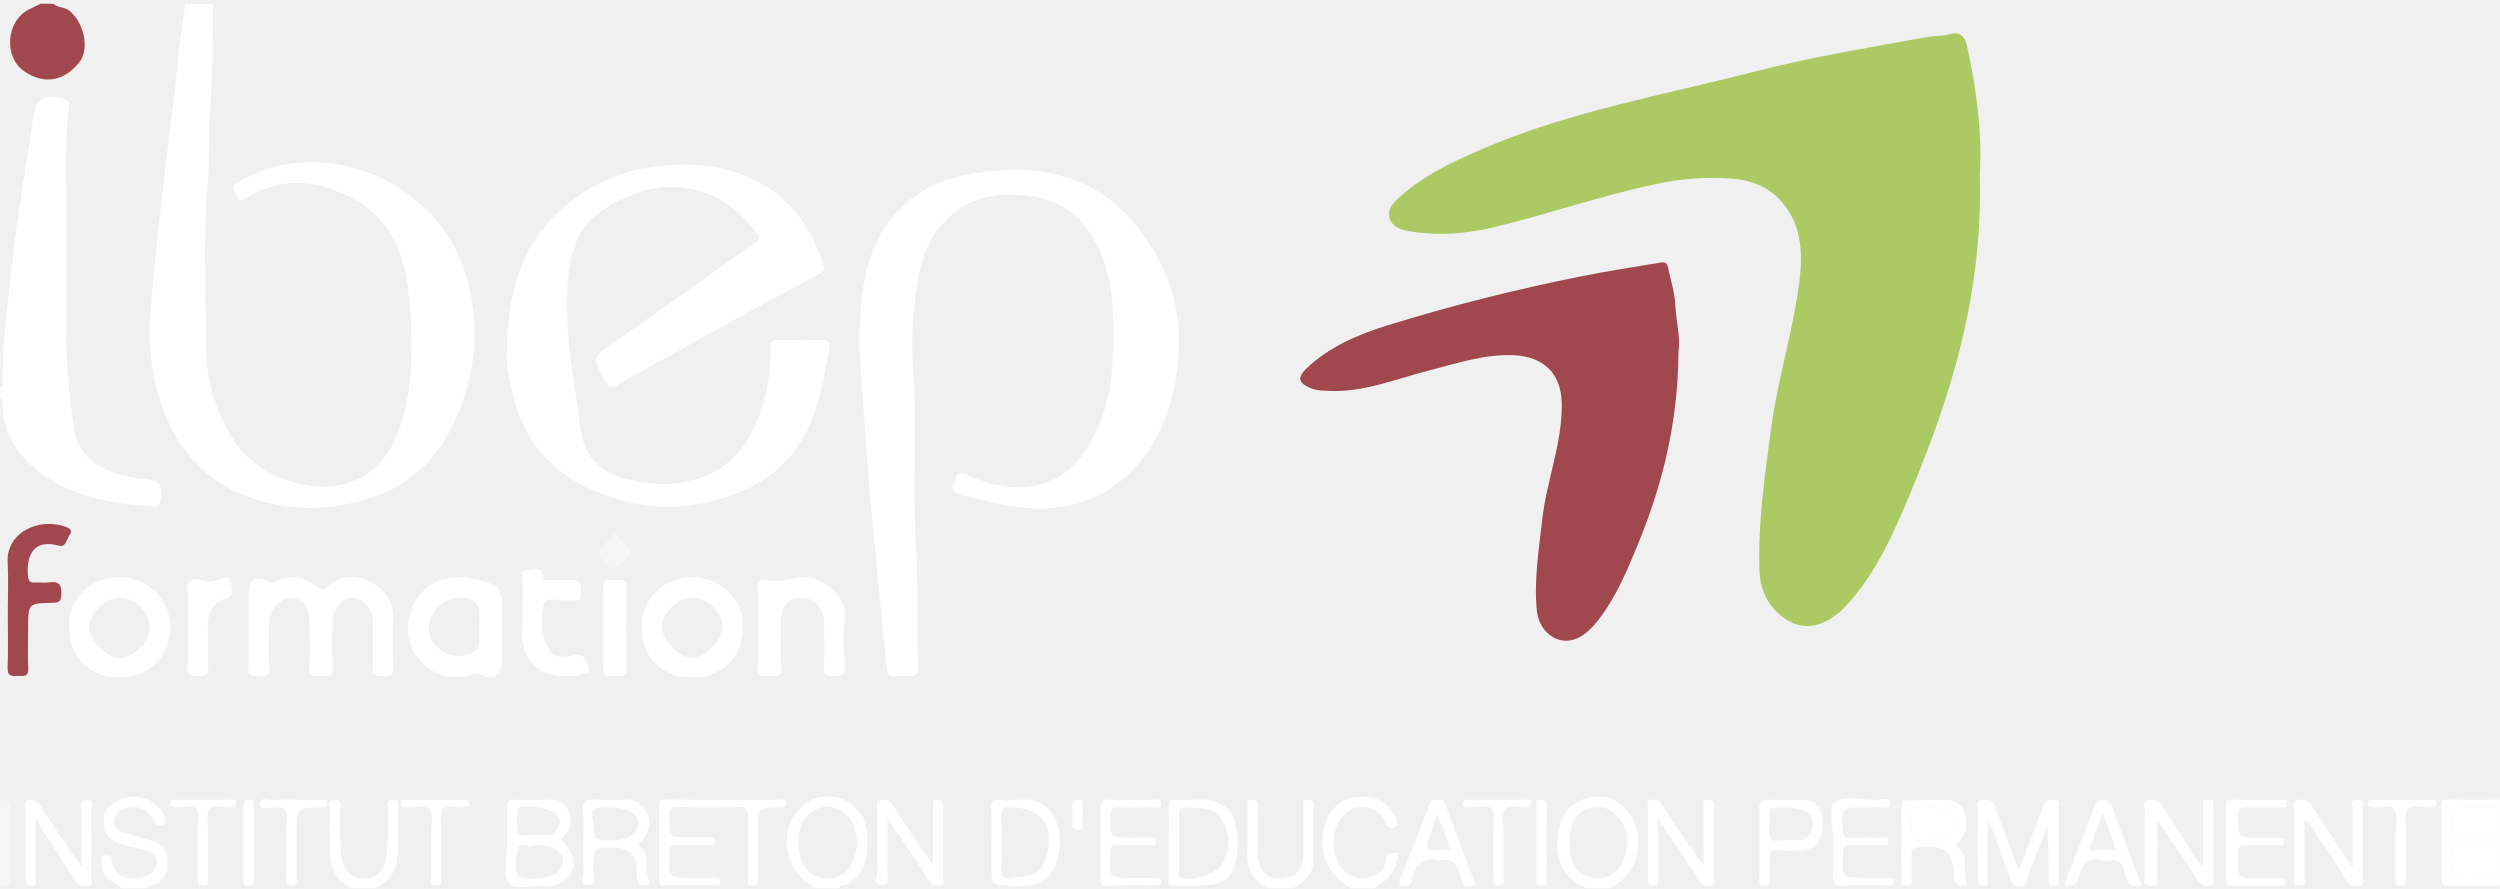
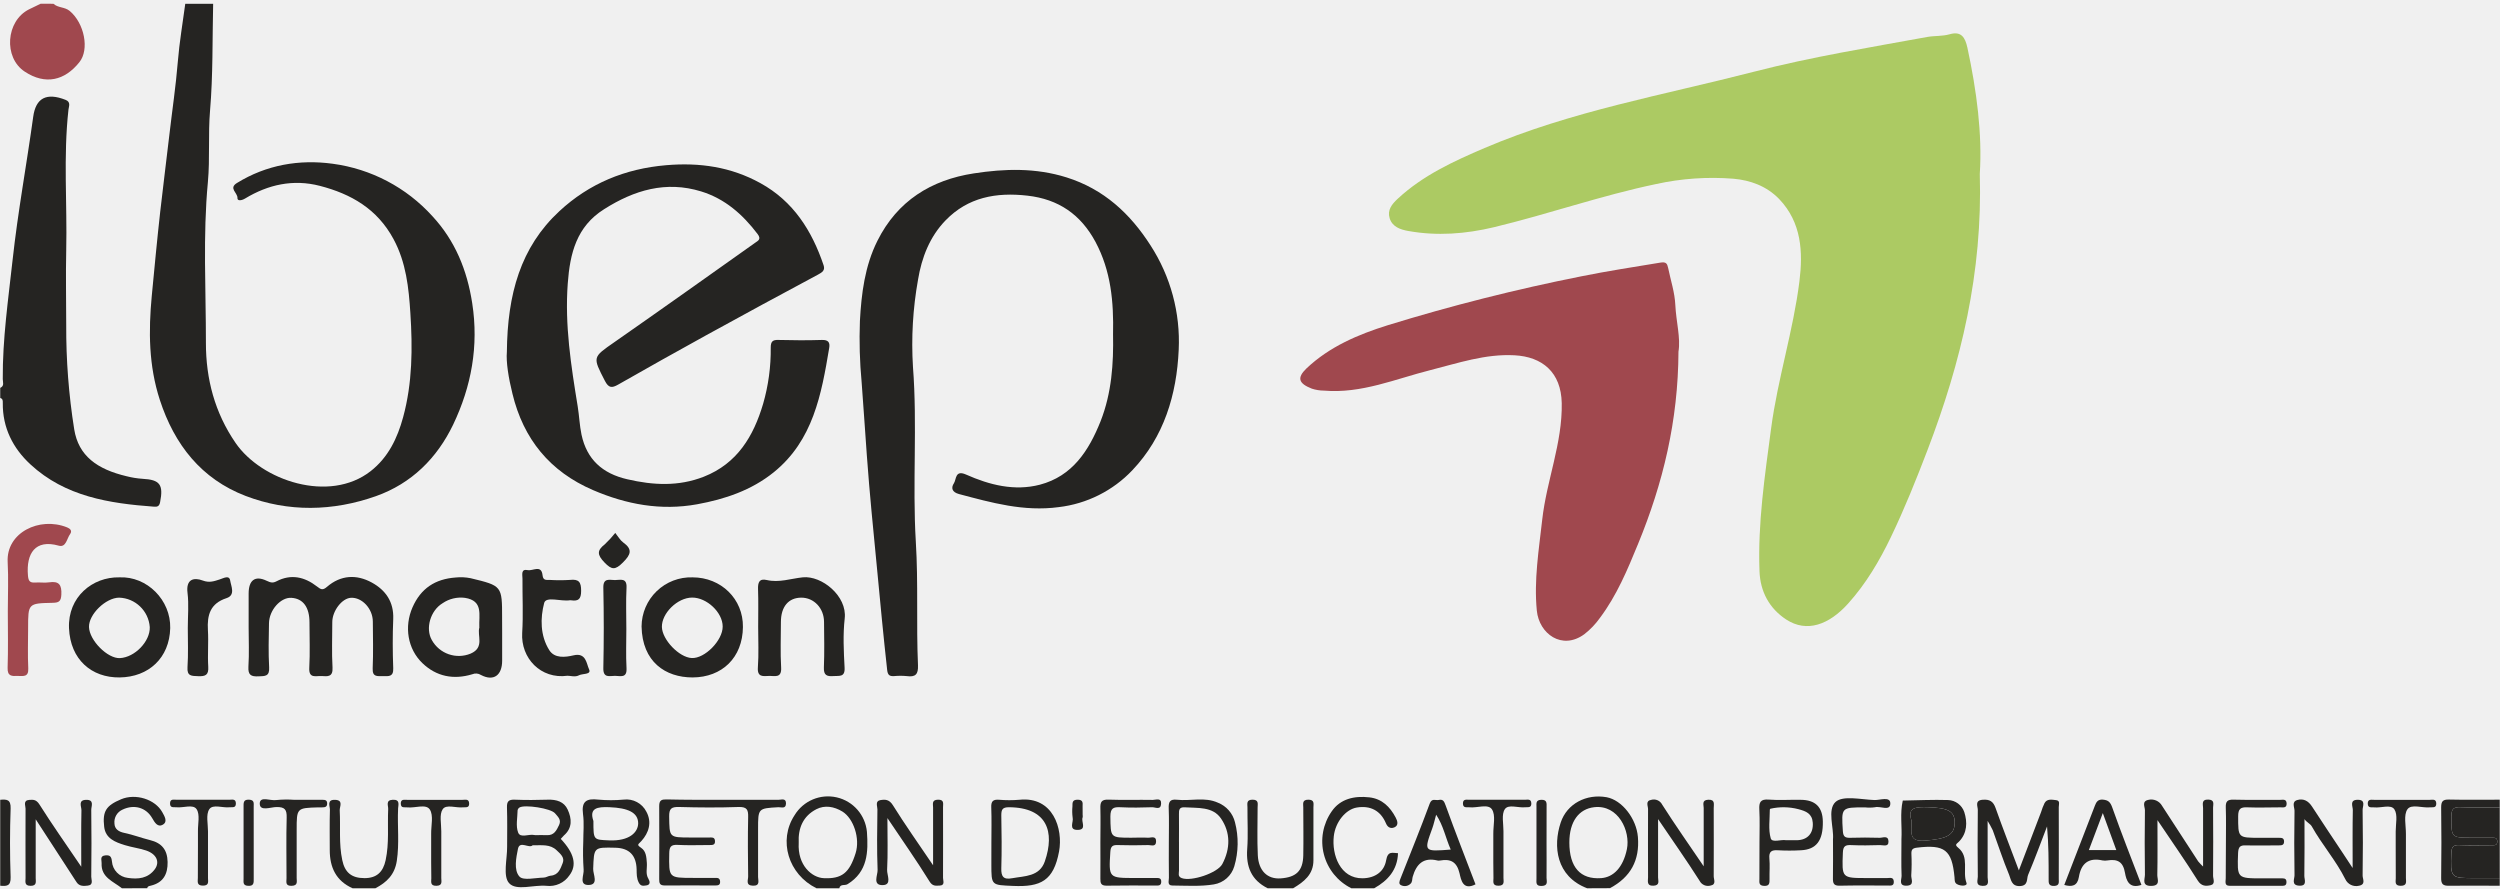
<svg xmlns="http://www.w3.org/2000/svg" id="Calque_1" data-name="Calque 1" viewBox="0 0 985.36 350.1">
  <defs>
-     <style>.cls-1{fill:#fff;}.cls-2{fill:#a0484e;}.cls-3{fill:#f6f6f6;}.cls-4{fill:#acca63;}.cls-5{fill:none;}</style>
+     <style>.cls-1{fill:#252422;}.cls-2{fill:#a0484e;}.cls-3{fill:#252422;}.cls-4{fill:#acca63;}.cls-5{fill:none;}</style>
  </defs>
  <path class="cls-1" d="M84.76.93C84.43,15,84.73,29,83.54,43c-.8,9.43,0,18.83-.85,28.17-2,21.16-.76,42.34-.78,63.5,0,14.08,3.46,27.38,11.71,39.38,10.23,14.85,36.93,23.82,53.21,11.1,6.95-5.43,10.56-13,12.81-21.27,3.68-13.48,3.75-27.35,2.85-41.08-.64-9.9-1.65-19.88-6.63-29.11-6.4-11.89-16.69-17.8-29.05-21-10.49-2.71-20.34-.53-29.47,5-1.47.88-3.11,1-3-.24.09-2-3.57-3.8-.22-5.87,11.65-7.19,24.57-9.39,37.75-7.6a64.5,64.5,0,0,1,39.32,20.68c8.94,9.65,13.66,21.21,15.68,34.28,2.62,16.91-.33,32.82-7.52,47.88C173,180,163,190,148.91,195c-17,6-34.48,6.34-51.32-.08-17.47-6.68-28.1-20.21-33.84-37.85-4.4-13.52-4.5-27.14-3.17-41.13,1.06-11.06,2.1-22.13,3.33-33.16,1.12-10,2.42-20,3.57-30,1.12-9.71,2.58-19.4,3.37-29.16C71.47,16,72.77,8.48,73.77.93Z" transform="translate(-0.75 0.56)" />
  <path class="cls-1" d="M.84,152.32c1.74-.75,1-2.3,1-3.46C1.73,133.1,4,117.55,5.71,101.94,7.78,83,11.24,64.35,13.83,45.53c1-7.5,5.24-9.7,12.8-6.72,2.13.84,1.24,2.62,1.11,3.81-2.07,18.49-.47,37-.89,55.54-.22,9.78,0,19.58,0,29.37A253.58,253.58,0,0,0,30,168.65c1.68,10.45,9,15.75,20.7,18.51a34.89,34.89,0,0,0,6.25,1c6.84.35,8.27,2.31,6.9,9.23-.32,1.61-1.08,1.85-2.34,1.76-17.73-1.29-35.08-4-48.77-16.68-6.89-6.37-11-14.44-10.89-24.17,0-.81.08-1.69-1-2Z" transform="translate(-0.75 0.56)" />
  <path class="cls-2" d="M21.82.93c1.8,1.66,4.46,1.19,6.41,2.83C34,8.58,36.1,19,32,24c-5.72,7.15-13.29,9.07-21.49,3.68-8.48-5.57-7.43-20,1.67-24.55,1.52-.77,3.07-1.49,4.61-2.23Z" transform="translate(-0.75 0.56)" />
  <path class="cls-1" d="M986,317.66v27.89h-9.47c-10,0-9.94,0-9.58-9.95.09-2.37.7-3.14,3.09-3.05,4.32.18,8.64.06,13,.05,1,0,2,0,2-1.49s-1-1.48-2-1.49h-8c-8.25,0-8.11,0-8.09-8.47,0-2.83.82-3.66,3.62-3.55C975.68,317.82,980.83,317.66,986,317.66Z" transform="translate(-0.75 0.56)" />
  <path class="cls-1" d="M322.56,349.54c-11.11-5.47-15.14-18.85-8.66-28.75a15.41,15.41,0,0,1,28.55,6.56c.54,7.86.36,15.67-7.66,20.59-1.07.66-2.84-.22-3.24,1.6Zm-7-17.89c-.51,8.91,5.25,13.68,9.79,13.91,7.16.35,10.19-2,12.65-9.9,1.79-5.76-.8-13.62-5.23-16.36-3.31-2-6.94-2.61-10.24-.92C317.3,321.06,315.26,325.85,315.56,331.65Z" transform="translate(-0.75 0.56)" />
  <path class="cls-1" d="M626.3,349.54c-12.24-4.69-13.51-16.59-10.41-25.89,2.48-7.47,10.12-11.39,18.05-10,6.16,1.12,11.78,8.47,12.38,15.66.77,9.23-2.9,15.87-11,20.19Zm-7-18.05c0,9.79,4.35,14.65,12.56,14.06,4.85-.35,8.65-4.27,10.12-11.4s-3.37-17.65-12.88-16.56C623.07,318.28,619.3,323.21,619.3,331.49Z" transform="translate(-0.75 0.56)" />
  <path class="cls-1" d="M48.8,349.54c-3.4-2.72-8.3-4.25-8-9.9.07-1.12-.82-2.8,1.4-3.05,1.84-.2,2.46.37,2.67,2.38a7.07,7.07,0,0,0,6.29,6.49c4,.59,7.93.25,10.65-3.47,2-2.8.68-5.94-3.5-7.34-2.72-.91-5.64-1.25-8.38-2.11-3.74-1.17-7.58-2.57-8.12-7.21-.72-6.16.78-8.39,6.68-10.87,5.71-2.4,13.41,0,16.23,5.11.83,1.52,2.18,3.62.36,4.81-2.08,1.35-3.3-.64-4.31-2.42-2.47-4.34-7.25-5.56-11.71-3.42a5.38,5.38,0,0,0-3.2,5.48c.07,2.14,1.6,3.24,3.88,3.7,3.43.71,6.74,2,10.15,2.84,4.59,1.13,6.83,3.81,6.92,8.62s-1.71,8.16-6.63,9.34c-.68.16-1.27.22-1.42,1Z" transform="translate(-0.75 0.56)" />
  <path class="cls-1" d="M533.38,349.54a20.62,20.62,0,0,1-7.75-30.3c3.43-5,9-6.19,14.84-5.53,5,.57,8.14,3.73,10.37,7.94.69,1.3,1.26,3-.36,3.82-1.19.58-2.65.46-3.47-1.52-2.09-5-6.13-7.11-11.48-6.23-4.34.72-8.43,5.64-9.07,11.28-.85,7.42,2.56,16.7,11.3,16.61,5.08-.05,8.58-2.73,9.32-7.05.67-3.9,2.53-2.89,4.69-2.84-.24,6.62-4,10.8-9.4,13.82Z" transform="translate(-0.75 0.56)" />
  <path class="cls-1" d="M139.72,349.54c-6.55-2.91-9-8.26-9-15.05,0-5.31-.09-10.62.06-15.93,0-1.45-1.3-4,2.06-3.87s1.74,2.68,1.81,4.12c.35,6.55-.39,13.12,1,19.65,1,4.78,3.58,7.11,8.8,7.09,4.79,0,7.31-2.44,8.3-7.09,1.44-6.69.69-13.44,1-20.15.06-1.35-1.12-3.52,1.83-3.65s2.15,2,2.08,3.4c-.33,6.91.55,13.8-.52,20.74-.84,5.42-4,8.43-8.43,10.74Z" transform="translate(-0.75 0.56)" />
  <path class="cls-1" d="M500.4,349.54c-6.45-3.21-8.58-8.5-8.07-15.48.4-5.43.06-10.92.1-16.38,0-1.37-.55-3.05,2-3.05s2,1.68,2,3.05c0,6.29-.22,12.59.08,18.87.3,6.11,3.79,9.47,9,9.1,6-.43,8.8-2.82,8.92-9.1s0-12.58,0-18.87c0-1.37-.55-3.05,2-3.05s2,1.68,2,3.05c0,6.95,0,13.9,0,20.86,0,5.6-3.75,8.47-8,11Z" transform="translate(-0.75 0.56)" />
  <path class="cls-1" d="M986,317.66c-5.15,0-10.3.16-15.44-.06-2.8-.11-3.61.72-3.62,3.55,0,8.47-.16,8.46,8.09,8.47h8c1,0,2,0,2,1.49s-1,1.48-2,1.49c-4.32,0-8.64.13-13-.05-2.39-.09-3,.68-3.09,3.05-.36,10-.45,9.95,9.58,9.95H986v3c-6.65,0-13.3-.1-20,0-2.39.05-3.11-.66-3.08-3.06q.19-13.92,0-27.85c0-2.39.69-3.11,3.08-3.06,6.65.15,13.3.05,20,.05Z" transform="translate(-0.75 0.56)" />
  <path class="cls-3" d="M.84,314.67c2.49-.22,4.22-.19,4.1,3.4q-.48,13.53,0,27.08c.12,3.59-1.61,3.62-4.1,3.39Z" transform="translate(-0.75 0.56)" />
  <path class="cls-4" d="M781.07,68c1.15,38.86-7.37,74.23-20.59,108.79-4.43,11.59-9.05,23.09-14.4,34.25-4.52,9.43-9.89,18.51-16.93,26.32-7.52,8.35-16.28,11.55-24.37,6.26-6.68-4.37-10.23-11-10.53-19-.71-19,2.09-37.6,4.58-56.36,2.61-19.64,8.74-38.5,11.16-58,1.42-11.48.87-23.1-8-32.38-5-5.15-11.37-7.41-18.05-8A103.79,103.79,0,0,0,653.41,72c-21.6,4.51-42.42,11.85-63.85,17-11.19,2.67-22.42,3.52-33.76,1.48-3.08-.55-6.26-1.61-7.32-5-1-3.25.84-5.54,3.18-7.71,9.93-9.23,22.05-14.78,34.25-20C620,43.22,656.54,36.88,692.22,27.67c22.49-5.8,45.38-9.5,68.18-13.67,2.88-.52,5.89-.22,8.81-1.06,4.58-1.32,6.11,1.26,7,5.38C779.85,35.25,782.08,52.29,781.07,68Z" transform="translate(-0.75 0.56)" />
  <path class="cls-2" d="M662.31,138c-.12,27.29-6.09,51.88-15.88,75.71-4.19,10.21-8.38,20.34-15.07,29.26a30.47,30.47,0,0,1-6.13,6.42c-8.81,6.49-17.85-.16-18.75-9.26-1.18-12,.79-23.88,2.12-35.81,1.72-15.51,8-30.22,7.7-46-.24-12.14-7.65-18.28-18.65-18.85-11.47-.61-22.16,3.08-33.06,5.83-13.83,3.48-27.23,9.36-42,8.1a15.8,15.8,0,0,1-4.78-.77c-5.23-2.05-6-4.24-2.1-8,9.08-8.59,20.42-13.38,32-17A766.86,766.86,0,0,1,624,108.35c10.37-2.1,20.79-3.68,31.21-5.41,2.21-.37,2.66.42,3,2,1,4.91,2.65,9.79,2.86,14.74C661.39,126.26,663.22,132.74,662.31,138Z" transform="translate(-0.75 0.56)" />
  <path class="cls-1" d="M439.45,131.2c.29-12.86-.83-25-6.9-36.38C426.74,84,418,77.94,405.66,76.55s-23.39.65-32.2,9.73c-6.25,6.43-9.44,14.66-10.87,23.38a144.22,144.22,0,0,0-2,34.39c1.78,23-.26,46,1.13,69,1,16.23.14,32.41.85,48.59.15,3.58-1,4.76-4.42,4.28a26,26,0,0,0-5,0c-1.78.1-2.5-.38-2.73-2.41-1.47-13.3-2.74-26.62-4-40-1.43-14.8-2.93-29.59-4-44.43-.72-9.65-1.31-19.31-2.06-28.94a184.67,184.67,0,0,1-.68-24.19c.59-10.83,1.92-21.63,6.89-31.58,7.85-15.73,21.16-24,38-26.59,12.15-1.87,24.32-2.25,36.52,1.57,14.79,4.64,25.16,14.36,33.13,26.8a69.62,69.62,0,0,1,11.11,41.15c-.79,17.73-5.81,34.38-18.29,47.5a47.69,47.69,0,0,1-29,14.52c-13.76,1.85-26.42-1.73-39.3-5.15-2.77-.74-3.23-2.44-2-4.27,1-1.52.4-5.36,4.79-3.41,9.21,4.09,19,6.6,29.05,4,12.88-3.38,19.34-13.46,23.95-25C438.93,154.31,439.68,142.64,439.45,131.2Z" transform="translate(-0.75 0.56)" />
  <path class="cls-1" d="M200.53,138.15c.22-22.77,5.37-41.25,20.69-55.47,11.76-10.91,25.9-16.76,42.12-18.13,13.18-1.12,25.49.66,37.1,7.06C313.5,78.8,320.76,90.38,325.37,104c.66,2-.53,2.78-2.23,3.69q-22.06,11.79-44,23.86-17.46,9.62-34.77,19.49c-2.41,1.37-3.72,1.4-5.2-1.48-4.88-9.48-4.91-9.24,3.71-15.24,18.63-13,37.14-26.15,55.66-39.3.95-.68,2.38-1.28.81-3.34-5.87-7.73-12.85-13.9-22.24-16.79-13.9-4.28-26.41-.51-38.25,7C228,88.71,225.4,99.27,224.53,111.15c-1.22,16.43,1.3,32.41,3.92,48.48.6,3.65.73,7.5,1.5,11.13,2.06,9.69,8.19,15.31,18,17.57,10.24,2.38,20.23,2.91,30.21-1,13.23-5.22,19.6-16,23.37-28.73a76.67,76.67,0,0,0,3-22.17c0-2.44.79-3.1,3.13-3,5.66.15,11.33.18,17,0,2.6-.09,3.29,1,2.91,3.19-3.05,18.22-6.32,36.44-21.9,49-8.76,7.06-19.2,10.58-30.16,12.58-14.28,2.59-27.86.06-41-5.58-17-7.31-27.46-20.1-31.78-38C201.17,148.37,200.18,142.08,200.53,138.15Z" transform="translate(-0.75 0.56)" />
  <path class="cls-1" d="M98.75,246.79V233.35c0-5.17,2.49-7.22,7.1-5,1.65.79,2.5.92,3.87.21,5.75-3,11.08-1.74,15.92,2,1.56,1.2,2.26,1.68,4,.17,5.39-4.65,11.6-5,17.66-1.68,5.47,3,8.71,7.64,8.44,14.36-.26,6.46-.25,12.94,0,19.4.15,3.47-1.81,3.15-4,3.12s-4.26.49-4.1-3.06c.26-6.12.11-12.27.06-18.4,0-5.12-4.28-9.66-8.65-9.41-3.52.2-7.32,5.15-7.33,9.57,0,6-.25,12,.09,17.9.22,3.75-1.86,3.54-4.27,3.37-2.22-.15-5.13,1.16-4.89-3.25.33-6,.08-11.94.08-17.91s-2.52-9.41-7.17-9.67c-4.16-.24-8.7,4.79-8.79,10-.1,5.8-.27,11.62.06,17.4.21,3.6-1.62,3.45-4.17,3.55-2.9.13-4.18-.46-4-3.74C99,257.08,98.75,251.93,98.75,246.79Z" transform="translate(-0.75 0.56)" />
  <path class="cls-1" d="M198.67,248.92v10.93c0,5.73-3.33,8.27-8.35,5.63a3.68,3.68,0,0,0-3.44-.28c-7.36,2.23-14.11.9-19.61-4.36-5.91-5.64-7.24-14.46-3.94-22s9-11.2,17-11.78a19.54,19.54,0,0,1,5.92.28c12.41,3,12.4,3,12.4,15.63Zm-9-2.2c-.22-5,1.66-10.47-5.65-11.64a12.7,12.7,0,0,0-8.82,2.11c-4.86,2.93-6.84,10-4.25,14.52a12.18,12.18,0,0,0,15.31,5.34C191.87,254.62,188.72,249.92,189.7,246.72Z" transform="translate(-0.75 0.56)" />
  <path class="cls-1" d="M273.72,227c11.24,0,20,8.54,19.85,19.58-.12,12.1-8.25,19.82-19.84,19.87-10.71,0-19.85-6.14-20.11-20.1A19.47,19.47,0,0,1,273.72,227Zm11.87,19.38c0-5.55-6.27-11.45-12.06-11.41s-12,6.19-11.9,11.59c.14,5.06,6.81,12,11.76,12.24C278.53,259.07,285.62,251.85,285.59,246.4Z" transform="translate(-0.75 0.56)" />
  <path class="cls-1" d="M47.77,227c10.95-.51,20.33,9,20.07,20-.28,11.76-8.5,19.31-19.94,19.45-11.06.13-19.43-7.05-19.95-19.4S37.25,226.78,47.77,227Zm-.08,8c-5.28.06-12,6.6-11.86,11.57.13,5.26,7.33,12.51,12.19,12.26,5.88-.3,11.95-6.6,11.76-12.22A12.51,12.51,0,0,0,47.69,235Z" transform="translate(-0.75 0.56)" />
  <path class="cls-1" d="M299.58,246.62c0-5,.12-10-.05-14.93-.09-2.61.43-4.34,3.43-3.64,4.87,1.14,9.49-.57,14.2-1.06,7.46-.77,17.54,7.37,16.53,16.19-.73,6.39-.39,12.94-.05,19.4.21,3.89-2.09,3.15-4.37,3.33-2.61.2-3.92-.3-3.79-3.4.25-6,.11-11.94.06-17.91,0-5.46-4-9.63-9-9.6s-8,3.54-8,9.62-.26,12,.09,17.92c.25,4.35-2.56,3.23-4.83,3.32s-4.6.55-4.34-3.31C299.85,257.26,299.58,251.93,299.58,246.62Z" transform="translate(-0.75 0.56)" />
  <path class="cls-2" d="M3.83,240.34c0-6.46.3-12.93-.06-19.37-.64-11.57,12.53-18.05,23.44-13.66,1.06.43,2.17,1.27,1.16,2.65-1.28,1.75-1.58,5.36-4.44,4.56-9.4-2.67-12.87,3.18-12.17,11.67.17,2.06.59,3,2.82,2.86,1.82-.16,3.69.19,5.48-.08,4-.61,5.06,1,4.87,4.87-.13,2.78-1.14,3.15-3.54,3.2-9.56.2-9.56.28-9.56,9.92,0,5.3-.2,10.61.06,15.9.18,3.57-2,3-4.14,3-2.3.08-4.11.2-4-3.19C4,255.26,3.84,247.8,3.83,240.34Z" transform="translate(-0.75 0.56)" />
  <path class="cls-1" d="M224.44,265.78c-10.55,1.46-18.48-6.94-17.87-16.92.44-7.1.06-14.25.11-21.38,0-1.46-.71-3.92,2.08-3.33,2,.42,5.4-2.29,5.84,2.06.22,2.09,1.51,1.79,2.78,1.8a64.35,64.35,0,0,0,8,0c3.54-.4,4.44.87,4.42,4.34,0,3.23-1.1,4.15-4,3.69a2,2,0,0,0-.49,0c-3.49.54-9.36-1.69-10.08,1.07-1.56,6-1.58,12.86,2,18.56,2.09,3.36,6.33,2.84,9.57,2.07,5-1.2,5.11,3.37,6.1,5.44,1.12,2.31-2.68,1.63-4.13,2.5C227.46,266.36,225.46,265.78,224.44,265.78Z" transform="translate(-0.75 0.56)" />
  <path class="cls-1" d="M784.16,323c0,8.24,0,15.2,0,22.16,0,1.4.93,3.54-2,3.44s-1.86-2.26-1.87-3.6c-.09-8.78-.11-17.57,0-26.35,0-1.43-1.35-3.77,2-4,2.71-.19,4.07.66,5,3.25,2.77,7.82,5.79,15.55,9.18,24.59,3.22-8.43,6-15.68,8.75-22.95a24.41,24.41,0,0,1,1.38-3.57c1-1.81,2.9-1.33,4.49-1.17,1.81.17,1.1,1.76,1.11,2.74.06,9.44,0,18.89,0,28.33,0,1.25.38,2.65-1.78,2.75-2.36.11-2.22-1.29-2.21-2.84,0-6.8,0-13.59-.63-20.61-2.46,6.37-4.79,12.79-7.45,19.07-.67,1.58.14,4.31-3.25,4.44s-3.51-2.67-4.24-4.42c-2.39-5.75-4.31-11.7-6.45-17.56A39.11,39.11,0,0,0,784.16,323Z" transform="translate(-0.75 0.56)" />
  <path class="cls-1" d="M285.59,314.68c7.33,0,14.65,0,22,0,1.11,0,3-.8,2.95,1.46s-1.85,1.4-3,1.46c-8,.45-8,.43-8,8.56,0,6.31,0,12.62,0,18.93,0,1.41.93,3.54-2.05,3.44s-1.84-2.27-1.86-3.62c-.1-7.8-.17-15.6,0-23.4.07-2.87-.42-4.08-3.72-4-7.82.28-15.65.23-23.47,0-3-.07-4,.56-3.94,3.77.12,8.25-.07,8.25,8.35,8.26,2.5,0,5,0,7.49,0,.93,0,2.06-.23,2.21,1.25.18,1.81-1.06,1.72-2.25,1.72-4.16,0-8.33.17-12.48-.06-2.73-.15-3.25.86-3.29,3.38-.16,9.63-.26,9.63,9.44,9.63,2.83,0,5.66,0,8.49,0,1,0,2-.1,2.11,1.38s-.8,1.6-1.89,1.6c-6.66,0-13.32-.05-20,0-1.9,0-2.12-.94-2.11-2.46,0-9.63.09-19.26,0-28.88,0-2.47,1.17-2.59,3.05-2.57C270.94,314.71,278.26,314.68,285.59,314.68Z" transform="translate(-0.75 0.56)" />
  <path class="cls-1" d="M851.1,322.69c0,8.23.08,15-.06,21.7,0,1.6,1.34,4.12-2.3,4.22-4,.1-2.56-2.69-2.58-4.43q-.18-12.69,0-25.37c0-1.36-1.31-3.51,1.26-4.09a4.9,4.9,0,0,1,5.52,2.37c4.74,7.27,9.45,14.57,14.2,21.84a20.38,20.38,0,0,0,1.94,2.05c0-8.25,0-15.6,0-23,0-1.45-.82-3.5,2.12-3.39,2.56.1,1.82,1.89,1.82,3.18.06,9,.08,17.91,0,26.86,0,1.26,1.08,3.3-1.06,3.73-1.83.38-3.55.41-5-1.89C862.21,338.88,857,331.49,851.1,322.69Z" transform="translate(-0.75 0.56)" />
  <path class="cls-1" d="M221.77,330.08c5.3,5.61,6.49,10.36,3.4,14.39a9.52,9.52,0,0,1-9,4.11c-5.07-.49-11.89,2.13-14.77-1.06-2.51-2.78-.72-9.45-.77-14.4,0-5.15.11-10.3-.06-15.44-.08-2.41.7-3.15,3.09-3.05,4.32.17,8.66.15,13,0,3.41-.11,6.41.76,7.84,3.91,1.62,3.53,1.94,7.24-1.51,10.21A17,17,0,0,0,221.77,330.08Zm-11.1,2.53c-1.36,1.4-5.09-2-5.77,1.4s-1.75,8.37.61,10.94c1.52,1.65,6.25.45,9.54.39.91,0,1.81-.68,2.73-.75,3.13-.25,3.89-2.81,4.76-5s-.92-3.59-2.37-5C217.6,332.11,214.42,332.63,210.67,332.61Zm1.1-4c1.49,0,3-.08,4.46,0,2.9.18,3.87-1.88,4.88-4s-.56-3.33-1.58-4.58c-1.6-2-11.95-3.56-14-2.33a1.66,1.66,0,0,0-.77,1.1c-.05,3-.78,6.22.22,8.8.88,2.27,4.16.49,6.32.95A2,2,0,0,0,211.77,328.62Z" transform="translate(-0.75 0.56)" />
  <path class="cls-1" d="M909.05,322.29c0,7.46.07,14.92-.06,22.38,0,1.46,1.28,4.05-2.07,3.85-3.19-.19-1.78-2.68-1.8-4.12q-.21-12.7,0-25.39c0-1.42-1.24-3.56,1.08-4.24,2.49-.72,4.4.37,5.83,2.58,3.94,6.09,8,12.11,12,18.15l4,6.07c0-8.6-.08-15.75.07-22.9,0-1.42-1.4-4,1.94-4s1.9,2.58,1.92,4q.21,12.93,0,25.88c0,1.31,1.37,3.48-1.43,4a4.71,4.71,0,0,1-5.39-2.59c-3.7-7.38-9.19-13.61-13.2-20.78C911.32,324.07,909.9,323.58,909.05,322.29Z" transform="translate(-0.75 0.56)" />
  <path class="cls-1" d="M14.82,322.36c0,8.32,0,15.75,0,23.17,0,1.36.55,3.05-2,3.05s-2-1.69-2-3.05c0-9.13-.06-18.25,0-27.38,0-1.2-1.05-3.23,1.44-3.43,1.56-.13,2.77-.17,4,1.74,5.05,8,10.53,15.76,16.52,24.6,0-8.06-.08-15.19.07-22.32,0-1.42-1.43-4,1.87-4.05s2,2.49,2,3.94c.12,8.79.1,17.58,0,26.38,0,1.2,1,3.21-1.38,3.49-1.63.19-3.33.32-4.44-1.39C25.77,339.16,20.59,331.22,14.82,322.36Z" transform="translate(-0.75 0.56)" />
  <path class="cls-1" d="M368.52,340.48c0-8.57,0-15.65,0-22.74,0-1.33-.63-3.05,1.92-3.11s2,1.59,2,3c0,9.28.05,18.56,0,27.85,0,1.08.9,2.94-1.34,3-1.49.05-2.77.36-4-1.65-5-8.07-10.46-15.84-16.58-24.95,0,7.58.22,14-.12,20.42-.11,2,2,5.87-1.65,6-4.27.15-2-4-2.1-6-.31-7.94-.18-15.9-.07-23.86,0-1.24-1-3.27,1.17-3.64,1.86-.32,3.49-.3,4.92,2C357.41,324.42,362.63,331.76,368.52,340.48Z" transform="translate(-0.75 0.56)" />
  <path class="cls-1" d="M654.27,322.28c0,8.31,0,15.67,0,23,0,1.26.82,3.1-1.75,3.25-2.87.15-2.19-1.82-2.2-3.33,0-8.95-.07-17.9,0-26.85,0-1.23-1.12-3.23,1.2-3.64a3.7,3.7,0,0,1,4.38,1.89c5.06,7.94,10.49,15.65,16.35,24.29,0-8.3,0-15.67,0-23,0-1.26-.83-3.1,1.75-3.24,2.87-.16,2.19,1.81,2.2,3.32,0,8.95.06,17.91,0,26.86,0,1.22,1.12,3.22-1.2,3.64a3.73,3.73,0,0,1-4.38-1.89C665.56,338.63,660.13,330.92,654.27,322.28Z" transform="translate(-0.75 0.56)" />
  <path class="cls-1" d="M74.77,247c0-4.64.45-9.33-.11-13.9-.68-5.47,2.56-6.15,6-4.85,2.63,1,4.52.25,6.59-.4,1.68-.53,3.88-1.9,4.24.48.33,2.14,2.16,5.68-1.45,6.86-6.44,2.1-7.7,6.66-7.34,12.61.29,4.79-.17,9.63.13,14.41.21,3.28-1.08,3.87-4,3.74-2.54-.11-4.43.06-4.18-3.54C75,257.29,74.77,252.13,74.77,247Z" transform="translate(-0.75 0.56)" />
  <path class="cls-1" d="M750.19,331.22c0-.34,0-.67,0-1,.29-5.08-.63-10.19.53-15.24,5.95-.1,11.92-.4,17.87-.21a7,7,0,0,1,6.37,4.74c1.27,4,1.16,8.24-2,11.57-.93,1-2,1.18-.4,2.49,4.54,3.69,1.57,9.31,3.27,13.85.5,1.35-2.34,1.35-3.8.47-1-.6-.83-1.68-.92-2.67-1-10.84-3.89-13-14.81-11.68-1.79.22-2.23.82-2.18,2.42a74.39,74.39,0,0,1-.06,8.45c-.13,1.45,1.46,4-1.81,4.12s-2-2.43-2-3.88C750.08,340.18,750.19,335.69,750.19,331.22Zm4-8.29c.1,4.32-1.44,8.35,5.16,7.84,8.38-.65,11.71-2,11.83-6.87.12-4.68-2.52-6.08-10.55-6.3C756.11,317.48,752.31,317.5,754.18,322.93Z" transform="translate(-0.75 0.56)" />
  <path class="cls-1" d="M230.64,331.23c0-3.65.39-7.34-.1-10.92-.68-5.06,1.39-6.25,6-5.71a53.44,53.44,0,0,0,10,0,8.84,8.84,0,0,1,9,4.81c2.24,4.15.94,8.28-2,11.53-1.25,1.39-2,1.37-.06,2.69s2.06,3.69,2.22,5.93-.61,4.25.64,6.29c.58,1,.87,2.37-.9,2.58-1,.11-2.07.46-2.89-1.06-.93-1.76-.84-3.46-.88-5.24-.13-5.58-2.91-8.43-8.37-8.56-8.62-.21-8.43-.2-8.75,8.36-.08,2.12,2.28,6.23-1.77,6.32s-1.73-4-2-6.14A96.74,96.74,0,0,1,230.64,331.23Zm4-8.19c0,7.57,0,7.35,6.17,7.63,8,.35,11.43-3.18,11.47-6.72,0-4.21-3.92-6.07-11.36-6.36C236.18,317.4,232.9,317.91,234.63,323Z" transform="translate(-0.75 0.56)" />
  <path class="cls-1" d="M461.44,331.46c0-4.48.13-9-.05-13.44-.1-2.49.47-3.69,3.24-3.37,5.36.6,10.92-1.2,16.14,1.16a11.14,11.14,0,0,1,6.75,7.76,32.42,32.42,0,0,1-.28,17.32,10.11,10.11,0,0,1-8.05,7.13c-5.34.88-10.9.48-16.36.44-2.14,0-1.33-1.94-1.36-3.07C461.39,340.75,461.44,336.1,461.44,331.46Zm4-.18c0,3.8,0,7.6,0,11.39,0,1-.57,2.24,1.08,2.87,3.82,1.43,14.08-2,16-5.54,3.2-6.07,3.28-12.4-.52-17.95-3.27-4.78-9.13-4.06-14.27-4.41-2.23-.15-2.33,1.08-2.3,2.74C465.48,324,465.43,327.65,465.43,331.28Z" transform="translate(-0.75 0.56)" />
  <path class="cls-1" d="M391.5,331.59c0-4.64.13-9.29-.05-13.93-.1-2.43.73-3.19,3.1-3a46.23,46.23,0,0,0,8,0c13.28-1.4,17.28,11.46,15.62,20.41C416,346.58,411,349.11,400,348.62c-8.5-.39-8.51-.08-8.51-8.57Zm8.18,14c4.92-.91,10.8-.58,12.89-6.66,4-11.61.95-21.25-14.16-21.32-2.54,0-3,.91-3,3.16.12,6.95.22,13.92,0,20.87C395.3,344.94,396.27,346.25,399.68,345.58Z" transform="translate(-0.75 0.56)" />
  <path class="cls-1" d="M582.31,348c-5,2.55-5.69-1.8-6.3-4.39-1.07-4.49-3.52-5.74-7.66-5a2.41,2.41,0,0,1-1,0c-5.63-1.4-8.38,1.48-9.81,6.45-.27.91,0,1.94-.88,2.74a3.24,3.24,0,0,1-3.68.54c-1.09-.47-.62-1.65-.25-2.59,3.87-9.84,7.87-19.63,11.52-29.54.86-2.32,2.31-1.2,3.53-1.47,1.81-.39,2.19.59,2.81,2.29C574.32,327.38,578.37,337.65,582.31,348Zm-9.74-13.66c-2.08-4.73-2.9-9.46-5.77-13.79-.57,2-.93,3.72-1.51,5.33C561.92,335.14,561.9,335.13,572.57,334.29Z" transform="translate(-0.75 0.56)" />
  <path class="cls-1" d="M844.78,348.21c-4.93,1.73-6-2-6.47-4.7-.75-4.41-2.93-5.56-6.88-4.94a5.54,5.54,0,0,1-2,0c-5.53-1.23-8.44,1.25-9.3,6.54-.57,3.49-2.68,4-5.76,3.13q6-15.66,12.09-31.3c.52-1.33,1.14-2.51,3.14-2.33s2.89.89,3.65,3C836.88,327.89,840.89,338,844.78,348.21Zm-9.9-13.72c-1.84-5.06-3.54-9.7-5.32-14.58-1.87,5-3.64,9.65-5.5,14.58Z" transform="translate(-0.75 0.56)" />
  <path class="cls-1" d="M247.62,247.44c0,5.13-.21,10.27.07,15.38.23,4.05-2.48,3-4.56,3s-4.66,1-4.58-3q.34-15.87,0-31.75c-.08-4,2.49-3,4.58-3s4.77-1.05,4.56,3C247.41,236.52,247.62,242,247.62,247.44Z" transform="translate(-0.75 0.56)" />
  <path class="cls-1" d="M878.08,331.64c0-4.64.11-9.28-.05-13.92-.08-2.34.58-3.16,3-3.1,6.14.17,12.3,0,18.44.08,1,0,2.48-.47,2.54,1.42s-1.37,1.52-2.44,1.53c-4.32,0-8.64.17-13,0-2.75-.14-3.65.62-3.66,3.5,0,8.51-.17,8.5,8.56,8.51H899c1,0,2,0,2,1.46s-.94,1.51-2,1.52c-4.32,0-8.64.12-13,0-2.35-.1-3,.61-3.12,3-.37,10-.47,10,9.57,10,2.66,0,5.31,0,8,0,1,0,1.51.4,1.51,1.46s-.52,1.47-1.49,1.47c-7,0-14,0-20.94,0-2.17,0-1.5-1.79-1.52-2.95C878,340.91,878.08,336.27,878.08,331.64Z" transform="translate(-0.75 0.56)" />
  <path class="cls-1" d="M694.24,331.44c0-4.3.17-8.62-.06-12.91-.16-2.89.44-4.19,3.72-3.93,4.13.32,8.3,0,12.45.08,5.9,0,8.77,2.83,8.86,8.56.13,7.5-2.56,11.07-8.69,11.33a81.16,81.16,0,0,1-9,0c-2.54-.17-3.63.52-3.38,3.24s0,5.3.06,7.94c0,1.56.16,3-2.2,2.85-2.15-.1-1.79-1.49-1.79-2.74C694.22,341,694.24,336.24,694.24,331.44Zm10.47-.83c1.7,0,3,0,4.34,0,4.2-.12,6.49-2.78,6.19-6.91-.26-3.63-2.67-4.54-5.7-5.34a23.26,23.26,0,0,0-11-.16c-.1,0-.23.26-.23.39,0,3.78-.64,7.76.36,11.27C699.2,331.72,702.87,330.21,704.71,330.61Z" transform="translate(-0.75 0.56)" />
  <path class="cls-1" d="M434.46,331.46c0-4.47.12-8.95,0-13.42-.09-2.45.42-3.54,3.21-3.43,5.81.22,11.63,0,17.45.11,1.21,0,3.44-1,3.27,1.57s-2.3,1.27-3.53,1.32c-4.15.15-8.31.21-12.46,0-2.86-.15-4,.38-4,3.68.11,8.32-.09,8.33,8.25,8.33,2.16,0,4.33-.13,6.48,0,1.21.1,3.39-1,3.28,1.6-.1,2.15-2,1.27-3.08,1.3-4,.11-8,.13-12,0-2-.07-2.81.42-2.95,2.69-.63,10.3-.72,10.29,9.75,10.29,2.66,0,5.32,0,8,0,1.14,0,2.44-.19,2.31,1.65-.11,1.48-1.21,1.31-2.15,1.32-6.48,0-13-.07-19.44.05-2.15,0-2.42-1-2.39-2.71C434.51,341.07,434.46,336.26,434.46,331.46Z" transform="translate(-0.75 0.56)" />
  <path class="cls-1" d="M723.21,330.24c.42-4.42-2.32-11.64,1-14.71,2.9-2.67,10.08-.95,15.35-.76,2.18.08,6.19-1.52,6.25,1.28.06,3.3-3.91,1-6,1.55a15.45,15.45,0,0,1-4,.06c-9.41,0-9.3,0-8.71,9.35.15,2.33,1,2.69,3,2.64,3.82-.11,7.65-.13,11.47,0,1.22.05,3.38-1.09,3.51,1.34s-2.09,1.5-3.31,1.54c-3.81.14-7.64.16-11.46,0-2.25-.09-3.1.43-3.2,2.94-.4,10.06-.51,10.05,9.5,10.05,2.66,0,5.32,0,8,0,1,0,2.47-.5,2.57,1.38s-1.31,1.56-2.4,1.57c-6.31,0-12.63-.09-18.94.06-2.38.06-2.69-1-2.65-3C723.28,340.83,723.21,336,723.21,330.24Z" transform="translate(-0.75 0.56)" />
  <path class="cls-1" d="M589.33,333.14c0-1.66,0-3.31,0-5-.05-3.3,1-7.34-.53-9.68s-5.85-.47-8.93-.83c-1-.12-2.48.42-2.51-1.47s1.41-1.49,2.47-1.5q11,0,21.94,0c1,0,2.48-.48,2.54,1.42s-1.37,1.42-2.44,1.54c-2.75.31-6.61-1.32-8,.76s-.52,5.73-.54,8.68c0,6.13,0,12.27,0,18.4,0,1.34.6,3.05-1.94,3.08s-2-1.62-2-3C589.31,341.43,589.33,337.28,589.33,333.14Z" transform="translate(-0.75 0.56)" />
  <path class="cls-1" d="M170.69,332.65c0-1.49,0-3,0-4.47-.06-3.3,1-7.34-.53-9.68s-5.85-.47-8.92-.84c-1.05-.13-2.48.43-2.52-1.46s1.39-1.5,2.45-1.51q11,0,21.94,0c1,0,2.48-.48,2.55,1.41s-1.35,1.44-2.43,1.55c-2.75.3-6.61-1.32-8,.75s-.53,5.73-.55,8.68c0,6.13,0,12.27,0,18.4,0,1.34.61,3.05-1.93,3.09s-2-1.6-2-3C170.67,341.27,170.69,337,170.69,332.65Z" transform="translate(-0.75 0.56)" />
  <path class="cls-1" d="M945,332.63c0-1.82,0-3.65,0-5.47,0-3,.87-6.57-.51-8.7s-5.22-.48-8-.8c-1-.12-2.48.41-2.5-1.48s1.43-1.48,2.48-1.49q11,0,22,0c1,0,2.48-.46,2.52,1.43s-1.39,1.42-2.45,1.53c-3.08.33-7.41-1.46-8.94.8s-.55,6.36-.57,9.65c0,5.8,0,11.6,0,17.4,0,1.36.58,3.05-2,3.07s-2-1.64-2-3C945,341.25,945,336.94,945,332.63Z" transform="translate(-0.75 0.56)" />
  <path class="cls-1" d="M116.7,314.68h11c1,0,2,0,2,1.44s-.92,1.52-2,1.54c-.49,0-1,0-1.49,0-8.53.24-8.53.24-8.53,8.95,0,6.3,0,12.6,0,18.9,0,1.34.59,3-2,3.07s-2-1.62-2-3c0-7.95-.16-15.91.06-23.86.09-3.19-.72-4.23-4-4.19-2.27,0-6.6,1.83-6.61-1.33s4.26-1,6.58-1.43A40.51,40.51,0,0,1,116.7,314.68Z" transform="translate(-0.75 0.56)" />
  <path class="cls-1" d="M78.77,333.1c0-2,0-4,0-6-.05-3,.86-6.58-.52-8.7s-5.23-.46-8-.78c-1.06-.12-2.49.39-2.48-1.51s1.46-1.45,2.51-1.46q10.47,0,20.94,0c1.05,0,2.49-.44,2.5,1.47s-1.42,1.38-2.48,1.5c-2.74.32-6.6-1.33-8,.78s-.5,5.74-.51,8.7c0,6.13,0,12.26,0,18.4,0,1.36.55,3-2,3s-2-1.68-2-3.05C78.74,341.39,78.77,337.25,78.77,333.1Z" transform="translate(-0.75 0.56)" />
  <path class="cls-1" d="M610.31,332c0,4.48.05,8.95,0,13.43,0,1.28.76,3.08-1.81,3.2s-2.16-1.38-2.16-2.89q0-14.18,0-28.35c0-1.28-.3-2.62,1.83-2.71,2.42-.09,2.16,1.39,2.16,2.9C610.3,322.33,610.31,327.14,610.31,332Z" transform="translate(-0.75 0.56)" />
  <path class="cls-1" d="M100.75,331.81c0,4.64,0,9.28,0,13.92,0,1.56.15,3-2.21,2.85-2.16-.1-1.78-1.5-1.79-2.75q0-14.18,0-28.35c0-1.55-.15-3,2.21-2.85,2.15.1,1.77,1.51,1.78,2.76C100.76,322.19,100.75,327,100.75,331.81Z" transform="translate(-0.75 0.56)" />
  <path class="cls-3" d="M243.25,209.49c1.2,1.48,1.94,2.89,3.09,3.72,3.89,2.78,3,4.86-.05,7.91s-4.42,3-7.3,0-3-4.7.13-7.14A41.19,41.19,0,0,0,243.25,209.49Z" transform="translate(-0.75 0.56)" />
  <path class="cls-1" d="M427.47,320.61a2.72,2.72,0,0,1,0,1c-.73,1.64,1.82,4.88-1.95,4.93s-1.52-3.17-2-4.87a20,20,0,0,1-.07-4.45c0-1.37-.09-2.57,2-2.58s2.09,1.07,2,2.51C427.44,318.3,427.47,319.45,427.47,320.61Z" transform="translate(-0.75 0.56)" />
  <path class="cls-5" d="M315.56,331.65c-.3-5.8,1.74-10.59,7-13.27,3.3-1.69,6.93-1.12,10.24.92,4.43,2.74,7,10.6,5.23,16.36-2.46,7.89-5.49,10.25-12.65,9.9C320.81,345.33,315.05,340.56,315.56,331.65Z" transform="translate(-0.75 0.56)" />
  <path class="cls-5" d="M619.3,331.49c0-8.28,3.77-13.21,9.8-13.9,9.51-1.09,14.37,9.32,12.88,16.56s-5.27,11.05-10.12,11.4C623.65,346.14,619.3,341.28,619.3,331.49Z" transform="translate(-0.75 0.56)" />
  <path class="cls-5" d="M189.7,246.72c-1,3.2,2.17,7.9-3.41,10.33A12.18,12.18,0,0,1,171,251.71c-2.59-4.51-.61-11.59,4.25-14.52a12.7,12.7,0,0,1,8.82-2.11C191.36,236.25,189.48,241.73,189.7,246.72Z" transform="translate(-0.75 0.56)" />
  <path class="cls-5" d="M285.59,246.4c0,5.45-7.06,12.67-12.2,12.42-4.95-.24-11.62-7.18-11.76-12.24-.15-5.4,6.17-11.55,11.9-11.59S285.55,240.85,285.59,246.4Z" transform="translate(-0.75 0.56)" />
  <path class="cls-5" d="M47.69,235A12.51,12.51,0,0,1,59.78,246.6C60,252.22,53.9,258.52,48,258.82c-4.86.25-12.06-7-12.19-12.26C35.71,241.59,42.41,235.05,47.69,235Z" transform="translate(-0.75 0.56)" />
  <path class="cls-5" d="M210.67,332.61c3.75,0,6.93-.5,9.5,2,1.45,1.41,3.25,2.78,2.37,5s-1.63,4.73-4.76,5c-.92.07-1.82.74-2.73.75-3.29.06-8,1.26-9.54-.39-2.36-2.57-1.32-7.36-.61-10.94S209.31,334,210.67,332.61Z" transform="translate(-0.75 0.56)" />
  <path class="cls-5" d="M211.77,328.62a2,2,0,0,1-.49,0c-2.16-.46-5.44,1.32-6.32-.95-1-2.58-.27-5.84-.22-8.8a1.66,1.66,0,0,1,.77-1.1c2.07-1.23,12.42.37,14,2.33,1,1.25,2.58,2.53,1.58,4.58s-2,4.14-4.88,4C214.75,328.54,213.26,328.62,211.77,328.62Z" transform="translate(-0.75 0.56)" />
  <path class="cls-1" d="M754.18,322.93c-1.87-5.43,1.93-5.45,6.44-5.33,8,.22,10.67,1.62,10.55,6.3-.12,4.86-3.45,6.22-11.83,6.87C752.74,331.28,754.28,327.25,754.18,322.93Z" transform="translate(-0.75 0.56)" />
  <path class="cls-5" d="M234.63,323c-1.73-5.13,1.55-5.64,6.28-5.45,7.44.29,11.41,2.15,11.36,6.36,0,3.54-3.47,7.07-11.47,6.72C234.64,330.39,234.63,330.61,234.63,323Z" transform="translate(-0.75 0.56)" />
  <path class="cls-5" d="M465.43,331.28c0-3.63.05-7.27,0-10.9,0-1.66.07-2.89,2.3-2.74,5.14.35,11-.37,14.27,4.41,3.8,5.55,3.72,11.88.52,17.95-1.88,3.55-12.14,7-16,5.54-1.65-.63-1.06-1.86-1.08-2.87C465.39,338.88,465.43,335.08,465.43,331.28Z" transform="translate(-0.75 0.56)" />
  <path class="cls-5" d="M399.68,345.58c-3.41.67-4.38-.64-4.26-3.95.25-6.95.15-13.92,0-20.87,0-2.25.42-3.17,3-3.16,15.11.07,18.15,9.71,14.16,21.32C410.48,345,404.6,344.67,399.68,345.58Z" transform="translate(-0.75 0.56)" />
  <path class="cls-5" d="M572.57,334.29c-10.67.84-10.65.85-7.28-8.46.58-1.61.94-3.29,1.51-5.33C569.67,324.83,570.49,329.56,572.57,334.29Z" transform="translate(-0.75 0.56)" />
  <path class="cls-5" d="M834.88,334.49H824.06c1.86-4.93,3.63-9.6,5.5-14.58C831.34,324.79,833,329.43,834.88,334.49Z" transform="translate(-0.75 0.56)" />
  <path class="cls-5" d="M704.71,330.61c-1.84-.4-5.51,1.11-6-.75-1-3.51-.34-7.49-.36-11.27,0-.13.13-.37.23-.39a23.26,23.26,0,0,1,11,.16c3,.8,5.44,1.71,5.7,5.34.3,4.13-2,6.79-6.19,6.91C707.73,330.64,706.41,330.61,704.71,330.61Z" transform="translate(-0.75 0.56)" />
  <rect class="cls-5" width="985.36" height="349" />
  <polygon class="cls-5" points="706.85 107.22 693.15 219.55 700 238.73 709.59 244.21 719.18 244.21 738.36 223.66 760.27 172.97 778.08 118.18 780.82 62.01 775.34 11.33 687.67 27.77 606.85 48.31 575.34 62.01 563.01 68.86 550.68 78.45 549.32 85.3 564.38 90.78 600 85.3 642.47 74.34 669.86 67.49 690.41 70.23 702.74 78.45 710.96 90.78 706.85 107.22" />
</svg>
